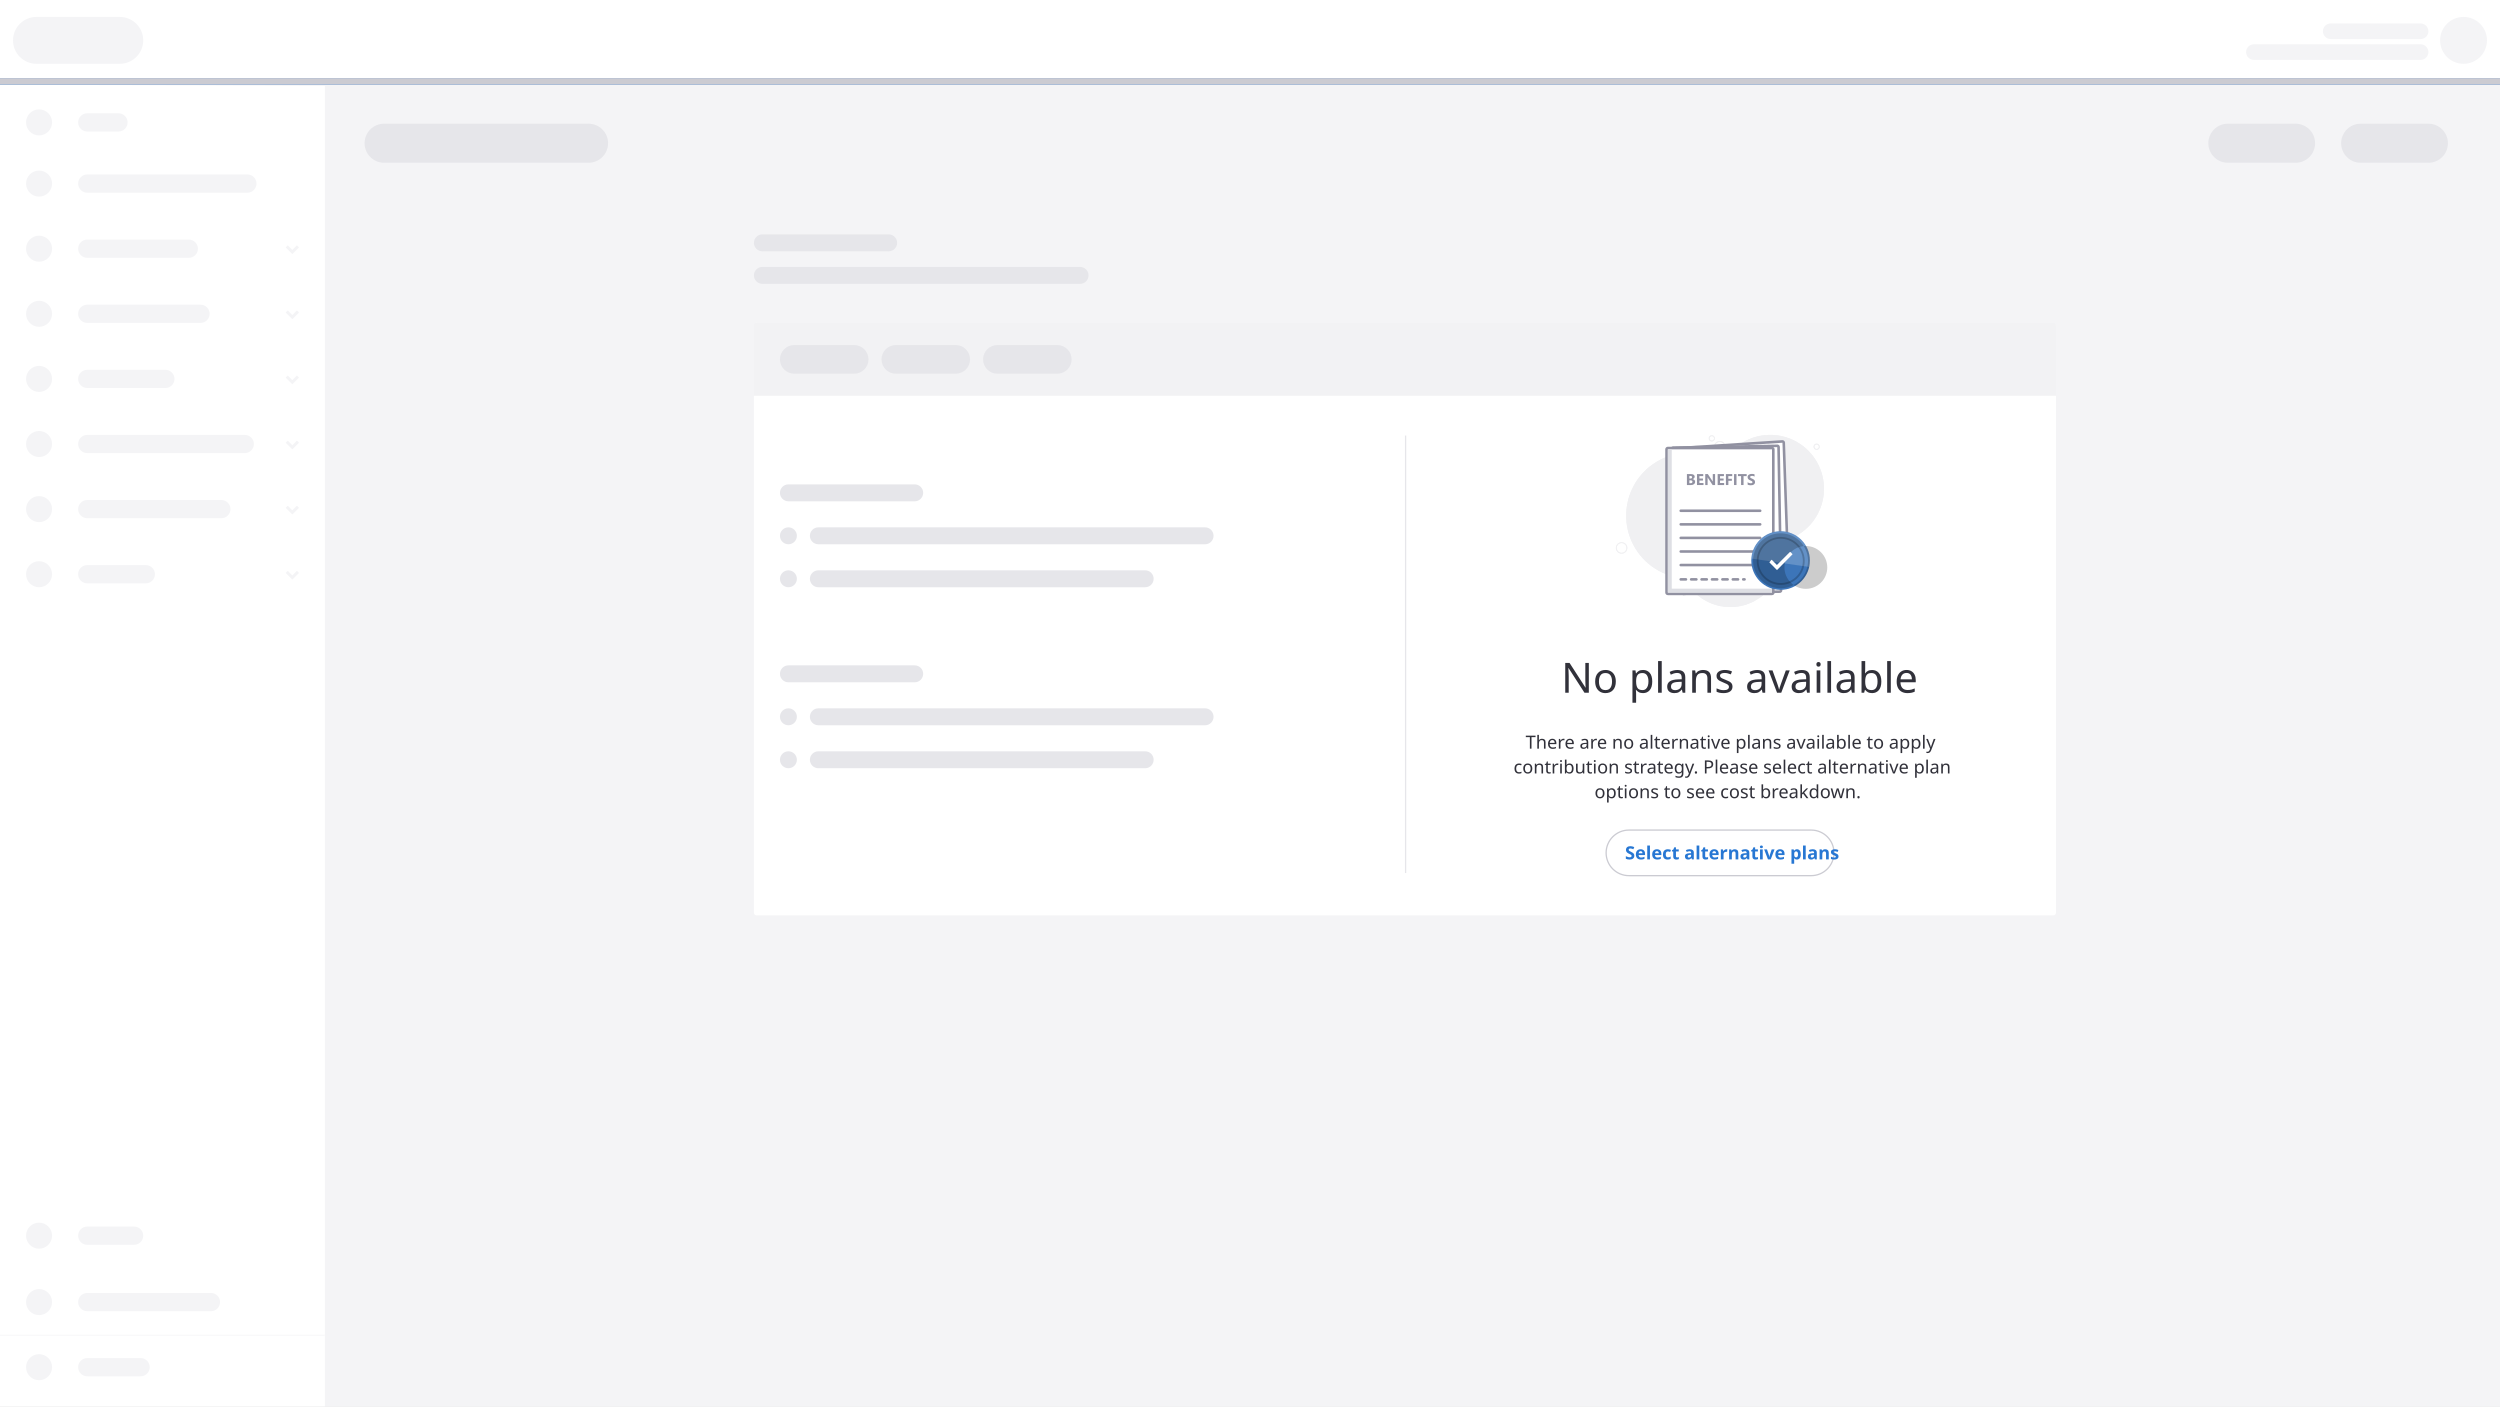
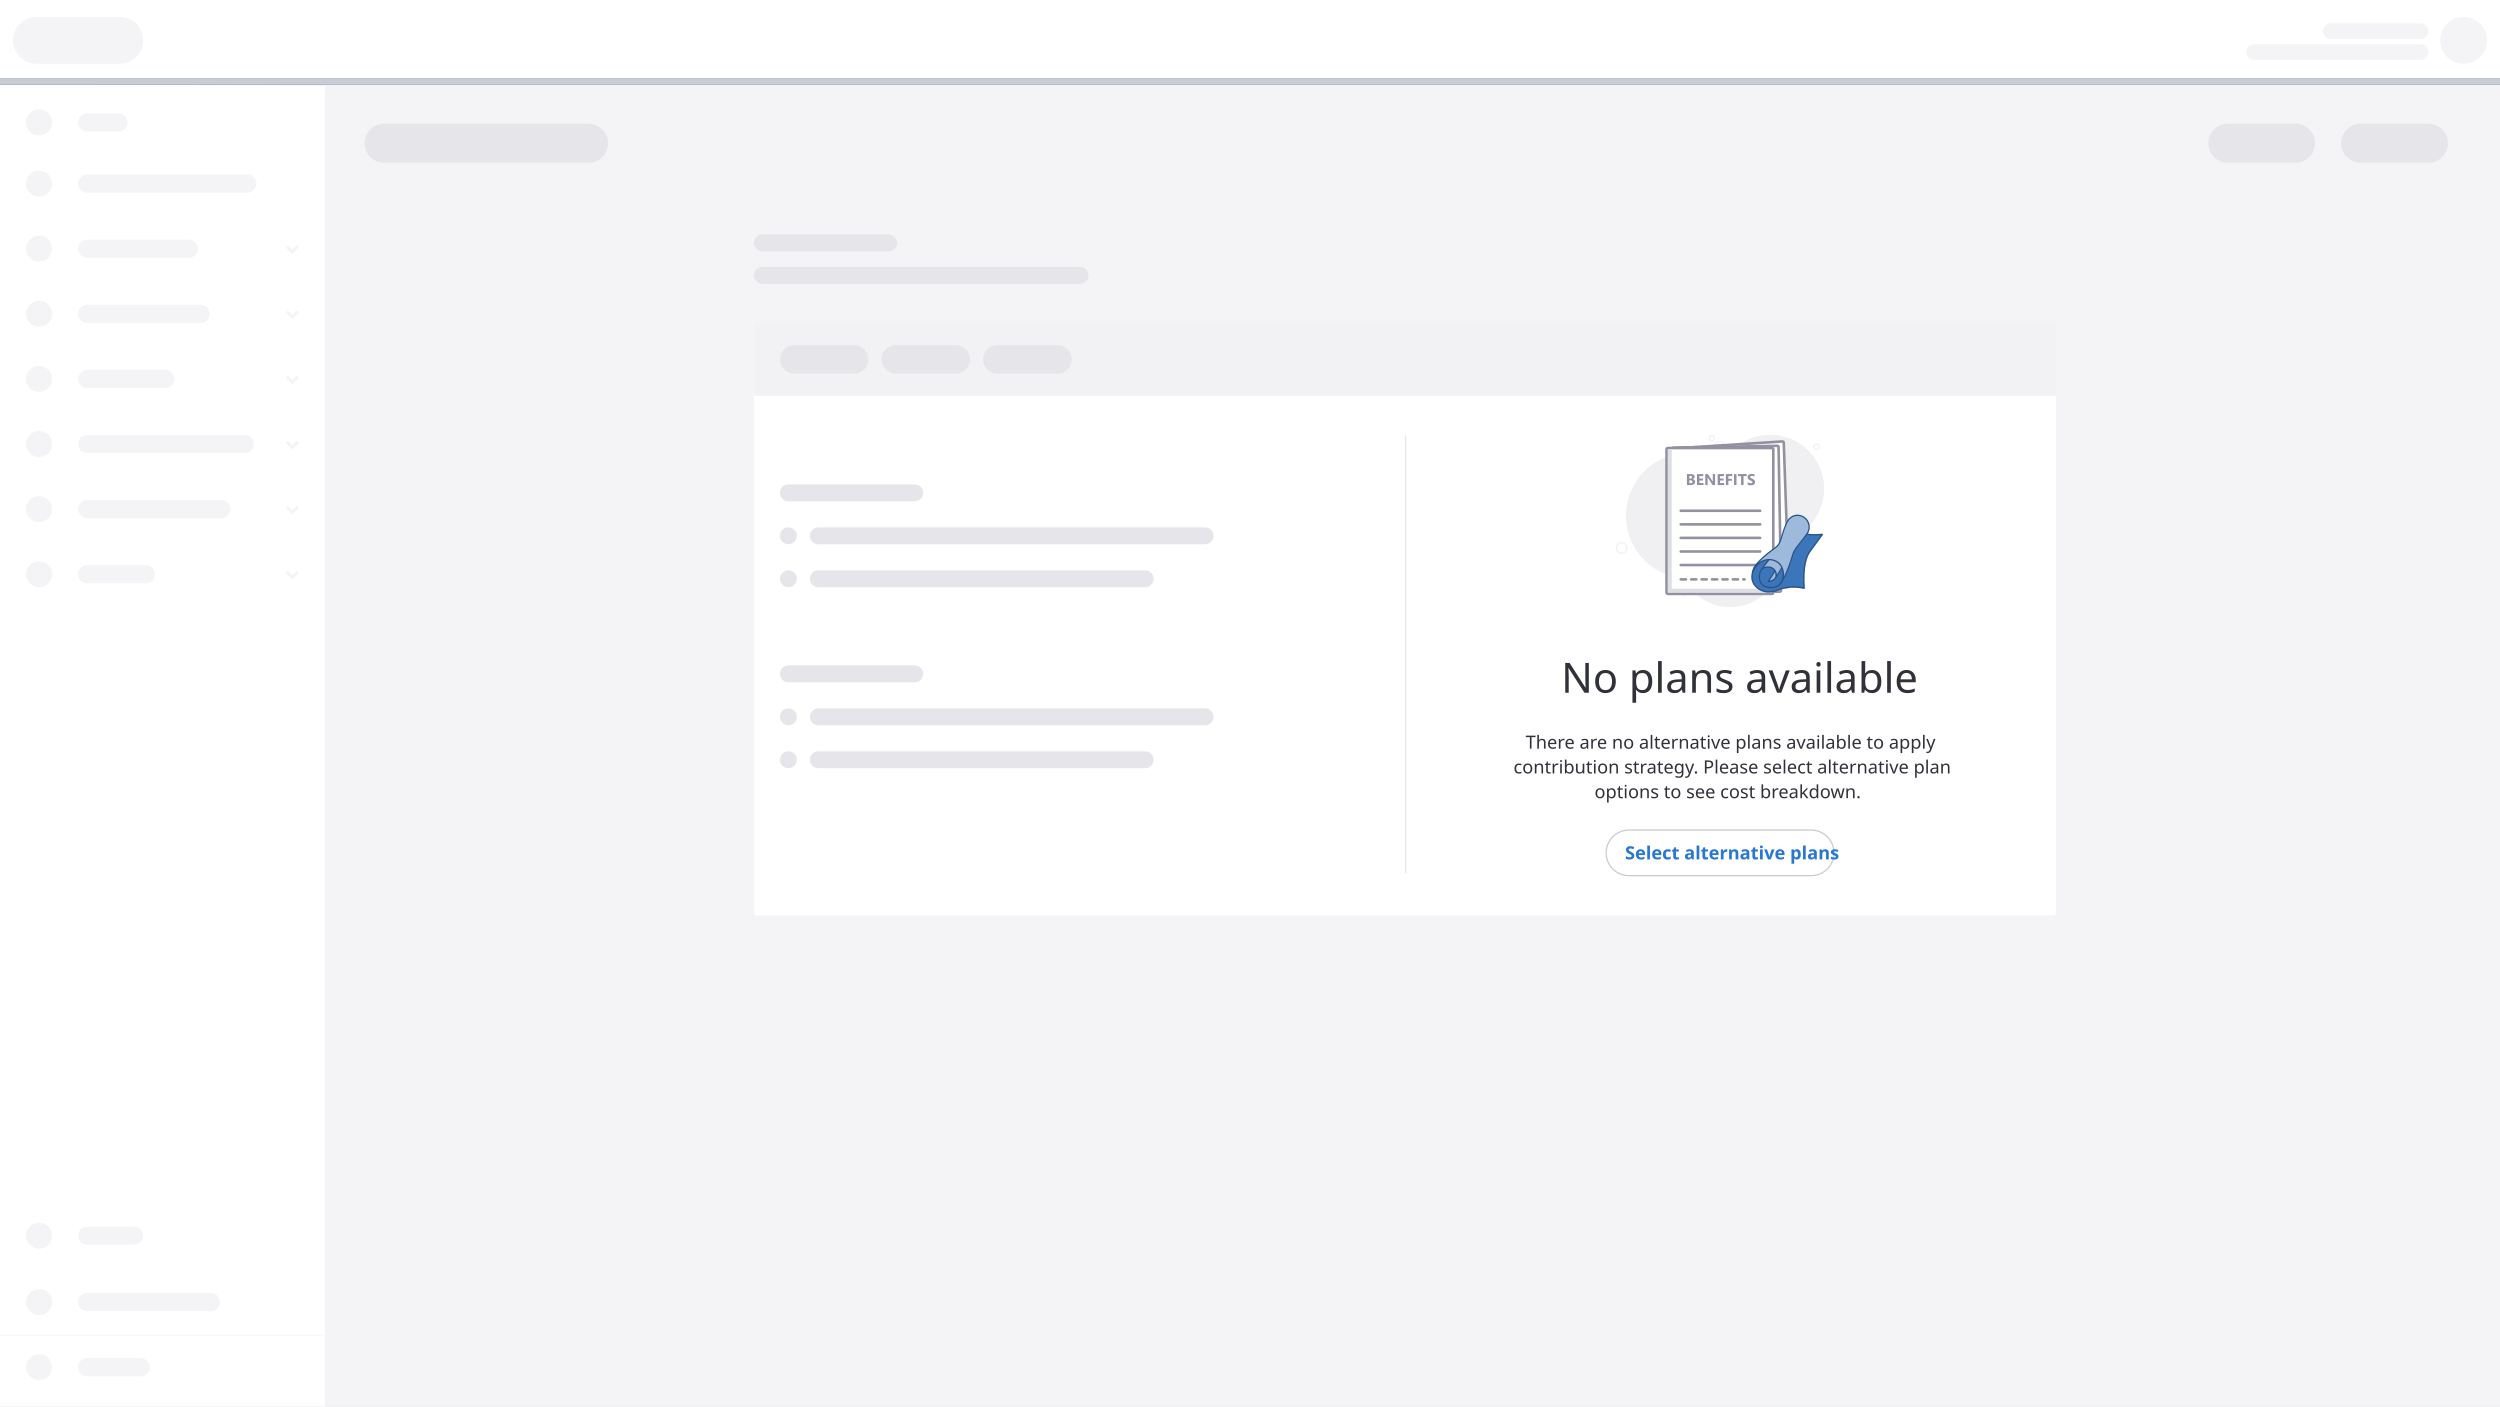
<svg xmlns="http://www.w3.org/2000/svg" width="1920" height="1080" viewBox="0 0 1920 1080">
  <defs>
    <clipPath id="clip-NoResults">
      <rect width="1920" height="1080" />
    </clipPath>
  </defs>
  <g id="NoResults" clip-path="url(#clip-NoResults)">
    <rect width="1920" height="1080" fill="#f4f4f6" />
    <rect id="Rectangle_3801" data-name="Rectangle 3801" width="1000" height="455" rx="2" transform="translate(579 248)" fill="#fff" />
    <path id="Rectangle_3802" data-name="Rectangle 3802" d="M2,0H998a2,2,0,0,1,2,2V56a0,0,0,0,1,0,0H0a0,0,0,0,1,0,0V2A2,2,0,0,1,2,0Z" transform="translate(579 248)" fill="rgba(120,120,140,0.1)" />
    <rect id="Rectangle_9786" data-name="Rectangle 9786" width="68" height="22" rx="11" transform="translate(599 265)" fill="#e6e6ea" />
    <rect id="Rectangle_10701" data-name="Rectangle 10701" width="68" height="22" rx="11" transform="translate(677 265)" fill="#e6e6ea" />
    <rect id="Rectangle_10702" data-name="Rectangle 10702" width="68" height="22" rx="11" transform="translate(755 265)" fill="#e6e6ea" />
    <rect id="Rectangle_9854" data-name="Rectangle 9854" width="187" height="30" rx="15" transform="translate(280 95)" fill="#e6e6ea" />
    <rect id="Rectangle_10698" data-name="Rectangle 10698" width="82" height="30" rx="15" transform="translate(1798 95)" fill="#e6e6ea" />
    <rect id="Rectangle_10699" data-name="Rectangle 10699" width="82" height="30" rx="15" transform="translate(1696 95)" fill="#e6e6ea" />
    <rect id="Rectangle_10632" data-name="Rectangle 10632" width="110" height="13" rx="6.5" transform="translate(579 180)" fill="#e6e6ea" />
    <rect id="Rectangle_10703" data-name="Rectangle 10703" width="110" height="13" rx="6.5" transform="translate(599 372)" fill="#e6e6ea" />
    <rect id="Rectangle_10704" data-name="Rectangle 10704" width="310" height="13" rx="6.5" transform="translate(622 405)" fill="#e6e6ea" />
    <rect id="Rectangle_10706" data-name="Rectangle 10706" width="264" height="13" rx="6.5" transform="translate(622 438)" fill="#e6e6ea" />
    <rect id="Rectangle_10705" data-name="Rectangle 10705" width="13" height="13" rx="6.5" transform="translate(599 405)" fill="#e6e6ea" />
    <rect id="Rectangle_10707" data-name="Rectangle 10707" width="13" height="13" rx="6.5" transform="translate(599 438)" fill="#e6e6ea" />
    <rect id="Rectangle_10700" data-name="Rectangle 10700" width="257" height="13" rx="6.5" transform="translate(579 205)" fill="#e6e6ea" />
    <text id="No_plans_available" data-name="No plans available" transform="translate(1199 532)" fill="#31313a" font-size="32" font-family="SegoeUI-Light, Segoe UI" font-weight="300">
      <tspan x="0" y="0">No plans available</tspan>
    </text>
    <g id="Layer_2" data-name="Layer 2" transform="translate(1240.99 333.969)">
      <g id="Group_13695" data-name="Group 13695">
        <path id="Path_8993" data-name="Path 8993" d="M149.82,14.38a41.31,41.31,0,0,0-64,1.72,7.62,7.62,0,0,1-9.25,2.19A48.283,48.283,0,1,0,36,105.92a45.838,45.838,0,0,0,5.77,2.23,37.72,37.72,0,0,1,16.87,11l.25.28a39.22,39.22,0,0,0,67.84-31.95,6.06,6.06,0,0,1,4.13-6.64,41.38,41.38,0,0,0,19-66.42Z" fill="#f0f0f2" />
        <path id="Path_8994" data-name="Path 8994" d="M79.8,13.52a4.4,4.4,0,1,0-4.39-4.4h0a4.39,4.39,0,0,0,4.39,4.4Zm0-8.13a3.74,3.74,0,1,1-3.73,3.73h0A3.73,3.73,0,0,1,79.8,5.39Z" fill="#f0f0f2" />
        <path id="Path_8995" data-name="Path 8995" d="M73.68,5.06a2.37,2.37,0,1,0-2.37-2.37,2.37,2.37,0,0,0,2.37,2.37Zm0-4.06A1.7,1.7,0,1,1,72,2.69,1.7,1.7,0,0,1,73.68,1Z" fill="#f0f0f2" />
        <path id="Path_8996" data-name="Path 8996" d="M136.36,86.42a4.39,4.39,0,1,0,3.114,1.286A4.4,4.4,0,0,0,136.36,86.42Zm0,8.13a3.74,3.74,0,1,1,3.73-3.74h0a3.74,3.74,0,0,1-3.73,3.74Z" fill="#f0f0f2" />
        <path id="Path_8997" data-name="Path 8997" d="M4.39,82.46A4.39,4.39,0,1,0,7.5,83.742,4.39,4.39,0,0,0,4.39,82.46Zm0,8.12a3.74,3.74,0,1,1,3.74-3.73h0a3.74,3.74,0,0,1-3.74,3.73Z" fill="#f0f0f2" />
        <path id="Path_8998" data-name="Path 8998" d="M140.85,81.53a2.36,2.36,0,1,0,1.679.691,2.37,2.37,0,0,0-1.679-.691Zm0,4.07a1.7,1.7,0,1,1,1.7-1.7h0a1.7,1.7,0,0,1-1.7,1.7Z" fill="#f0f0f2" />
        <path id="Path_8999" data-name="Path 8999" d="M154.18,11.48a2.37,2.37,0,1,0-2.36-2.36,2.37,2.37,0,0,0,2.36,2.36Zm0-4.06a1.7,1.7,0,1,1-1.69,1.7h0a1.7,1.7,0,0,1,1.69-1.7Z" fill="#f0f0f2" />
        <path id="Path_9000" data-name="Path 9000" d="M46.36,111.6a2.385,2.385,0,1,1,0,.03Zm0,4.06a1.7,1.7,0,1,1,1.7-1.7h0A1.71,1.71,0,0,1,46.36,115.66Z" fill="#f0f0f2" />
      </g>
      <g id="Group_13695-2" data-name="Group 13695">
        <path id="Path_8993-2" data-name="Path 8993" d="M149.82,14.38a41.31,41.31,0,0,0-64,1.72,7.62,7.62,0,0,1-9.25,2.19A48.283,48.283,0,1,0,36,105.92a45.838,45.838,0,0,0,5.77,2.23,37.72,37.72,0,0,1,16.87,11l.25.28a39.22,39.22,0,0,0,67.84-31.95,6.06,6.06,0,0,1,4.13-6.64,41.38,41.38,0,0,0,19-66.42Z" fill="#f0f0f2" />
        <path id="Path_8994-2" data-name="Path 8994" d="M79.8,13.52a4.4,4.4,0,1,0-4.39-4.4h0a4.39,4.39,0,0,0,4.39,4.4Zm0-8.13a3.74,3.74,0,1,1-3.73,3.73h0A3.73,3.73,0,0,1,79.8,5.39Z" fill="#f0f0f2" />
        <path id="Path_8995-2" data-name="Path 8995" d="M73.68,5.06a2.37,2.37,0,1,0-2.37-2.37,2.37,2.37,0,0,0,2.37,2.37Zm0-4.06A1.7,1.7,0,1,1,72,2.69,1.7,1.7,0,0,1,73.68,1Z" fill="#f0f0f2" />
        <path id="Path_8996-2" data-name="Path 8996" d="M136.36,86.42a4.39,4.39,0,1,0,3.114,1.286A4.4,4.4,0,0,0,136.36,86.42Zm0,8.13a3.74,3.74,0,1,1,3.73-3.74h0a3.74,3.74,0,0,1-3.73,3.74Z" fill="#f0f0f2" />
        <path id="Path_8997-2" data-name="Path 8997" d="M4.39,82.46A4.39,4.39,0,1,0,7.5,83.742,4.39,4.39,0,0,0,4.39,82.46Zm0,8.12a3.74,3.74,0,1,1,3.74-3.73h0a3.74,3.74,0,0,1-3.74,3.73Z" fill="#f0f0f2" />
        <path id="Path_8998-2" data-name="Path 8998" d="M140.85,81.53a2.36,2.36,0,1,0,1.679.691,2.37,2.37,0,0,0-1.679-.691Zm0,4.07a1.7,1.7,0,1,1,1.7-1.7h0a1.7,1.7,0,0,1-1.7,1.7Z" fill="#f0f0f2" />
        <path id="Path_8999-2" data-name="Path 8999" d="M154.18,11.48a2.37,2.37,0,1,0-2.36-2.36,2.37,2.37,0,0,0,2.36,2.36Zm0-4.06a1.7,1.7,0,1,1-1.69,1.7h0a1.7,1.7,0,0,1,1.69-1.7Z" fill="#f0f0f2" />
        <path id="Path_9000-2" data-name="Path 9000" d="M46.36,111.6a2.385,2.385,0,1,1,0,.03Zm0,4.06a1.7,1.7,0,1,1,1.7-1.7h0A1.71,1.71,0,0,1,46.36,115.66Z" fill="#f0f0f2" />
      </g>
      <path id="Path_101868" data-name="Path 101868" d="M51.84,122.13a1.006,1.006,0,0,1-1-.94L45.09,11.34A1,1,0,0,1,46,10.29l81.91-5.23a.989.989,0,0,1,1,.96L132.77,116a1,1,0,0,1-.93,1Z" fill="#fff" />
      <path id="Path_101869" data-name="Path 101869" d="M127.93,6.06,131.77,116l-79.93,5.14L46.08,11.29l81.85-5.23m0-2h-.12L46,9.29a2,2,0,0,0-1.87,2.1l5.75,109.85a1.993,1.993,0,0,0,2,1.89H52L131.9,118a2,2,0,0,0,1.87-2.07L129.93,6a2,2,0,0,0-2-1.93Z" fill="#9191a1" />
      <path id="Path_101870" data-name="Path 101870" d="M45.87,121.81a1,1,0,0,1-.69-.28,1.05,1.05,0,0,1-.31-.71L43,10.84a1,1,0,0,1,1-1l80-1.39a1,1,0,0,1,1,1l1.92,110a1,1,0,0,1-1,1Z" fill="#fff" />
      <path id="Path_101871" data-name="Path 101871" d="M123.94,9.43l1.92,110-80,1.4L44,10.82l80-1.39m0-2h0L44,8.82a2,2,0,0,0-2,2l1.92,110a2,2,0,0,0,2,2h0l80-1.4a2,2,0,0,0,1.96-2.03l-1.92-110a2,2,0,0,0-2-2Z" fill="#9191a1" />
      <rect id="Rectangle_10696" data-name="Rectangle 10696" width="80" height="110" transform="translate(39.91 11.119)" fill="#fff" />
      <rect id="Rectangle_10697" data-name="Rectangle 10697" width="82" height="112" rx="1" transform="translate(38.91 10.119)" fill="#fff" />
      <path id="Path_101872" data-name="Path 101872" d="M119.91,11.12v110h-80v-110h80m0-2h-80a2,2,0,0,0-2,2v110a2,2,0,0,0,2,2h80a2,2,0,0,0,2-2v-110A2,2,0,0,0,119.91,9.12Z" fill="#9191a1" />
      <path id="Path_101873" data-name="Path 101873" d="M42.91,118.12v-107h-3v110h80v-3Z" fill="#dedfe4" />
      <line id="Line_140" data-name="Line 140" x2="61" transform="translate(49.82 79.15)" fill="none" stroke="#9191a1" stroke-linecap="round" stroke-linejoin="round" stroke-width="2" />
      <line id="Line_141" data-name="Line 141" x2="61" transform="translate(49.82 89.58)" fill="none" stroke="#9191a1" stroke-linecap="round" stroke-linejoin="round" stroke-width="2" />
      <line id="Line_142" data-name="Line 142" x2="61" transform="translate(49.82 100)" fill="none" stroke="#9191a1" stroke-linecap="round" stroke-linejoin="round" stroke-width="2" />
      <line id="Line_143" data-name="Line 143" x2="49" transform="translate(49.82 111)" fill="none" stroke="#9191a1" stroke-linecap="round" stroke-linejoin="round" stroke-width="2" stroke-dasharray="4" />
      <path id="Path_101874" data-name="Path 101874" d="M54.56,38.54V30.13h3.06a3.83,3.83,0,0,1,2.16.52,1.67,1.67,0,0,1,.76,1.45,1.74,1.74,0,0,1-.46,1.19A2.41,2.41,0,0,1,58.9,34h0a2.26,2.26,0,0,1,1.43.66A1.82,1.82,0,0,1,60.87,36,2.24,2.24,0,0,1,60,37.86a3.45,3.45,0,0,1-2.25.68Zm1.89-7v2h.83a1.41,1.41,0,0,0,.93-.28,1,1,0,0,0,.33-.78q0-.93-1.38-.93Zm0,3.4v2.21h1a1.62,1.62,0,0,0,1-.3,1,1,0,0,0,.37-.83.93.93,0,0,0-.37-.79,1.55,1.55,0,0,0-1-.29Z" fill="#9191a1" />
      <path id="Path_101875" data-name="Path 101875" d="M67.29,38.54h-5V30.13H67.1v1.55H64.15v1.87h2.74v1.53H64.15V37h3.14Z" fill="#9191a1" />
      <path id="Path_101876" data-name="Path 101876" d="M76.2,38.54H74.29l-3.46-5.28a6.759,6.759,0,0,1-.43-.7h0c0,.3.05.75.05,1.36v4.62H68.64V30.13h2L74,35.25c.15.23.3.46.42.69h0a9.13,9.13,0,0,1,0-1.16V30.13H76.2Z" fill="#9191a1" />
      <path id="Path_101877" data-name="Path 101877" d="M83.16,38.54h-5V30.13H83v1.55H80v1.87h2.75v1.53H80V37h3.15Z" fill="#9191a1" />
      <path id="Path_101878" data-name="Path 101878" d="M89.36,31.68h-3v2.06h2.72v1.53H86.4v3.27H84.51V30.13h4.85Z" fill="#9191a1" />
      <path id="Path_101879" data-name="Path 101879" d="M92.64,38.54H90.75V30.13h1.89Z" fill="#9191a1" />
      <path id="Path_101880" data-name="Path 101880" d="M100.45,31.68h-2.4v6.86H96.16V31.68H93.77V30.13h6.68Z" fill="#9191a1" />
      <path id="Path_101881" data-name="Path 101881" d="M101.19,38.22V36.34a3.45,3.45,0,0,0,1.11.64,3.64,3.64,0,0,0,1.21.22,2.72,2.72,0,0,0,.62-.07,1.32,1.32,0,0,0,.45-.18.61.61,0,0,0,.26-.27.63.63,0,0,0,.09-.33.68.68,0,0,0-.14-.44,1.47,1.47,0,0,0-.38-.36,3.87,3.87,0,0,0-.58-.32l-.72-.31a3.65,3.65,0,0,1-1.47-1,2.19,2.19,0,0,1-.48-1.43,2.36,2.36,0,0,1,.26-1.13,2.31,2.31,0,0,1,.72-.77,2.93,2.93,0,0,1,1-.45,5.2,5.2,0,0,1,1.27-.15,7.92,7.92,0,0,1,1.16.08,5.16,5.16,0,0,1,.94.25v1.75a3,3,0,0,0-.46-.26,4.561,4.561,0,0,0-.52-.18,3.21,3.21,0,0,0-.52-.11,3,3,0,0,0-.5,0,2.58,2.58,0,0,0-.58.06,1.56,1.56,0,0,0-.45.18.88.88,0,0,0-.28.26.62.62,0,0,0-.1.35.7.7,0,0,0,.11.38,1.38,1.38,0,0,0,.32.32,3.69,3.69,0,0,0,.5.29c.19.1.41.19.66.3a7.569,7.569,0,0,1,.9.44,3.18,3.18,0,0,1,.69.54,2.15,2.15,0,0,1,.44.68,2.5,2.5,0,0,1,.15.9,2.39,2.39,0,0,1-.26,1.18,2.15,2.15,0,0,1-.73.77,2.87,2.87,0,0,1-1.06.42,5.85,5.85,0,0,1-1.28.13,7.8,7.8,0,0,1-1.31-.11,4.36,4.36,0,0,1-1.04-.39Z" fill="#9191a1" />
      <line id="Line_144" data-name="Line 144" x2="61" transform="translate(49.82 58.301)" fill="none" stroke="#9191a1" stroke-linecap="round" stroke-linejoin="round" stroke-width="2" />
      <line id="Line_145" data-name="Line 145" x2="61" transform="translate(49.82 68.73)" fill="none" stroke="#9191a1" stroke-linecap="round" stroke-linejoin="round" stroke-width="2" />
-       <path id="Path_101909" data-name="Path 101909" d="M22.5,0A22.5,22.5,0,1,1,0,22.5,22.5,22.5,0,0,1,22.5,0Z" transform="translate(104.01 74.031)" fill="#3c75b9" />
-       <path id="Path_101882" data-name="Path 101882" d="M148.72,101.52,104.09,95a22.6,22.6,0,1,1,44.63,6.48Z" fill="#fff" opacity="0.2" />
-       <path id="Path_101883" data-name="Path 101883" d="M144.7,86.075A21.1,21.1,0,1,1,115.833,78.5,21.1,21.1,0,0,1,144.7,86.075m1.2-.707a16.446,16.446,0,1,0,.01,0Z" opacity="0.2" />
-       <path id="Path_101884" data-name="Path 101884" d="M141.29,88.23a17,17,0,1,1-10.377-7.889A17,17,0,0,1,141.29,88.23m1.21-.71a18.43,18.43,0,1,0-6.61,25.22A18.43,18.43,0,0,0,142.5,87.52Z" opacity="0.2" />
-       <path id="Path_101637" data-name="Path 101637" d="M123.91,103.69h-.34L118,98.06a.2.2,0,0,1,0-.31h0L119.41,96h.34l3.93,3.94,10-10H134l1.57,1.57a.22.22,0,0,1,0,.32h0Z" fill="#fff" />
+       <g id="Layer_2-2" data-name="Layer 2" transform="translate(103.977 61.287)">
+         <g id="Small">
+           <path id="Path_101910" data-name="Path 101910" d="M23.8,51.8a9.06,9.06,0,0,1-1,1.52C23.13,52.83,23.47,52.33,23.8,51.8Z" />
+           <path id="Path_101911" data-name="Path 101911" d="M55,14.88a.48.48,0,0,0-.48-.24c-.08,0-6.87.79-11.06-.09a9.35,9.35,0,0,0,1.46-5A9.49,9.49,0,0,0,35.47,0c-4.27,0-7.46,3-9,6.76a70.28,70.28,0,0,0-2.93,8.13c-1,3.59-2,7-3.79,8.78a39.719,39.719,0,0,1-4.4,3.49,72.659,72.659,0,0,0-11.16,9.9,14.06,14.06,0,0,0-4,9,10.94,10.94,0,0,0,3.28,9.77,14.29,14.29,0,0,0,10.17,4,18.44,18.44,0,0,0,7.51-1.65C29.69,54.32,40.43,57,40.54,57a.49.49,0,0,0,.45-.11.51.51,0,0,0,.17-.43c0-.2-2-19.48,4.37-28,6.53-8.67,9.43-13,9.46-13a.5.5,0,0,0,.01-.58Z" fill="#3b75ba" />
+           <g id="Group_269953" data-name="Group 269953" opacity="0.3">
+             <path id="Path_101912" data-name="Path 101912" d="M23.8,51.8a9.06,9.06,0,0,1-1,1.52C23.13,52.83,23.47,52.33,23.8,51.8Z" />
+             <path id="Path_101913" data-name="Path 101913" d="M55,14.88a.48.48,0,0,0-.48-.24c-.08,0-6.87.79-11.06-.09a9.35,9.35,0,0,0,1.46-5A9.49,9.49,0,0,0,35.47,0c-4.27,0-7.46,3-9,6.76a70.28,70.28,0,0,0-2.93,8.13c-1,3.59-2,7-3.79,8.78a39.719,39.719,0,0,1-4.4,3.49,72.659,72.659,0,0,0-11.16,9.9,14.06,14.06,0,0,0-4,9,10.94,10.94,0,0,0,3.28,9.77,14.29,14.29,0,0,0,10.17,4,18.44,18.44,0,0,0,7.51-1.65C29.69,54.32,40.43,57,40.54,57a.49.49,0,0,0,.45-.11.51.51,0,0,0,.17-.43c0-.2-2-19.48,4.37-28,6.53-8.67,9.43-13,9.46-13a.5.5,0,0,0,.01-.58ZM15.88,28a38.29,38.29,0,0,0,4.52-3.59c2-2,3-5.47,4-9.21a69.348,69.348,0,0,1,2.9-8C28.94,3.3,32,1,35.47,1a8.51,8.51,0,0,1,7,13.29,7.15,7.15,0,0,1-.53.7.83.83,0,0,0-.08.12h0c-.26.39-2.74,3.74-4.25,5.57v.05c-2.45,3-5,6.05-6,9.12-.23.7-.47,1.47-.73,2.3l-.38,1.24a102.668,102.668,0,0,1-5.32,13.87,14.24,14.24,0,0,0-1-6.63,9.559,9.559,0,0,0-.51-1.07,1.09,1.09,0,0,0-.08-.15h0l-.7-1.1a9.3,9.3,0,0,0-1.09-1.24A11.22,11.22,0,0,0,18,34.81h0a12.33,12.33,0,0,0-6.81-.53,12.61,12.61,0,0,0-5.51,2.61A70.521,70.521,0,0,1,15.88,28Zm2.55,17.11a5,5,0,0,1,0,2.56h0a3.34,3.34,0,0,1-.38.81,2.2,2.2,0,0,1-.17.25,6.19,6.19,0,0,1-3.77,1.92l4.09-6.43a6.68,6.68,0,0,1,.23.86Zm-4.61-5.32a8,8,0,0,0-3.5.27l-.35.11L13.9,35A10.51,10.51,0,0,1,21,37.8a9.36,9.36,0,0,1,2,2.77l-3.34,5.48v-.38a4.58,4.58,0,0,0-.12-.71.36.36,0,0,0,0-.1,6.47,6.47,0,0,0-5.72-5.1Zm-3.45,1.29a7,7,0,0,1,3.31-.3,5.67,5.67,0,0,1,4,2.43l-5,7.81h0a.24.24,0,0,0-.05.14.5.5,0,0,0,0,.12.33.33,0,0,0,.05.21.22.22,0,0,0,0,.08.29.29,0,0,0,.13.14.5.5,0,0,0,.27.08h.12c.63,0,3.8-.32,5.43-2.42l.09-.12a.4.4,0,0,0,.1-.12l4.55-7.39a12.64,12.64,0,0,1,0,8.64,8,8,0,0,1-.39.85h0a8.31,8.31,0,0,1-1.06,1.54,8.49,8.49,0,0,1-6.77,2.71H15.1c-3.57,0-6.05-1.16-7.36-3.42-1.75-3-1-7.17.17-9.15v-.08a4.54,4.54,0,0,1,2.46-1.78ZM44.73,27.86c-6,8-4.95,24.37-4.63,28-2.56-.54-11.66-2.08-19.39,1.38a17.73,17.73,0,0,1-5.3,1.46h0A13.67,13.67,0,0,1,4.14,55.11a10,10,0,0,1-3-8.84h0a11,11,0,0,1,.78-2.64c2-4.54,5.33-7.51,9.46-8.35.4-.08.81-.14,1.21-.18l-5,6.64-.36.47a2.13,2.13,0,0,0-.16.25C5.83,44.65,4.96,49.25,6.9,52.6c1,1.78,3.3,3.9,8.22,3.92h.06a11.78,11.78,0,0,0,3.67-.55,8.55,8.55,0,0,0,4-2.62,13.259,13.259,0,0,0,1-1.52l.26-.42A91.749,91.749,0,0,0,31.35,33.7c.4-1.3.76-2.49,1.1-3.51,1-2.92,3.47-5.94,5.88-8.85,1.54-1.87,4.16-5.39,4.35-5.7l.16-.21c3.38.83,8.49.52,10.72.32C52.4,17.41,49.56,21.44,44.73,27.86Z" fill="#020202" />
+           </g>
+           <path id="Path_101914" data-name="Path 101914" d="M15.88,28a38.29,38.29,0,0,0,4.52-3.59c2-2,3-5.47,4-9.21a69.348,69.348,0,0,1,2.9-8C28.94,3.3,32,1,35.47,1a8.51,8.51,0,0,1,7,13.29,7.15,7.15,0,0,1-.53.7.83.83,0,0,0-.08.12h0c-.26.39-2.74,3.74-4.25,5.57v.05c-2.45,3-5,6.05-6,9.12-.23.7-.47,1.47-.73,2.3l-.38,1.24a102.668,102.668,0,0,1-5.32,13.87c.32-3.78-1-7.88-3.44-10.21a11.77,11.77,0,0,0-10.45-2.8,12.61,12.61,0,0,0-5.51,2.61A70.52,70.52,0,0,1,15.88,28Z" fill="#fff" opacity="0.5" />
+           <path id="Path_101915" data-name="Path 101915" d="M18.43,45.08a5,5,0,0,1,0,2.56h0a3.34,3.34,0,0,1-.38.81,2.2,2.2,0,0,1-.17.25,6.19,6.19,0,0,1-3.77,1.92l4.09-6.43a6.68,6.68,0,0,1,.23.89Z" fill="#fff" opacity="0.5" />
+           <path id="Path_101916" data-name="Path 101916" d="M13.82,39.76a8,8,0,0,0-3.5.27l-.35.11L13.9,35A10.51,10.51,0,0,1,21,37.8a9.36,9.36,0,0,1,2,2.77l-3.34,5.48v-.38a4.58,4.58,0,0,0-.12-.71.36.36,0,0,0,0-.1A6.47,6.47,0,0,0,13.82,39.76Z" fill="#fff" opacity="0.5" />
+         </g>
+       </g>
    </g>
    <g id="Side_nav" data-name="Side nav" transform="translate(0 65)">
      <path id="Path_5700" data-name="Path 5700" d="M0-1,249.5,0V1014H0V-1Z" transform="translate(0 1)" fill="#fff" />
      <rect id="Rectangle_5301" data-name="Rectangle 5301" width="60" height="50" transform="translate(0 1)" fill="none" opacity="0.3" />
      <rect id="Rectangle_4697" data-name="Rectangle 4697" width="249.5" height="50" transform="translate(0.5 1.5)" fill="none" />
      <g id="Group_264154" data-name="Group 264154">
        <circle id="Ellipse_403" data-name="Ellipse 403" cx="10" cy="10" r="10" transform="translate(20 19)" fill="#f4f4f6" />
        <rect id="Rectangle_9760" data-name="Rectangle 9760" width="38" height="14" rx="7" transform="translate(60 22)" fill="#f4f4f6" />
      </g>
      <g id="Group_264153" data-name="Group 264153">
        <circle id="Ellipse_404" data-name="Ellipse 404" cx="10" cy="10" r="10" transform="translate(20 66)" fill="#f4f4f6" />
        <rect id="Rectangle_9761" data-name="Rectangle 9761" width="137" height="14" rx="7" transform="translate(60 69)" fill="#f4f4f6" />
      </g>
      <g id="Group_264155" data-name="Group 264155">
        <circle id="Ellipse_405" data-name="Ellipse 405" cx="10" cy="10" r="10" transform="translate(20 116)" fill="#f4f4f6" />
        <rect id="Rectangle_9762" data-name="Rectangle 9762" width="92" height="14" rx="7" transform="translate(60 119)" fill="#f4f4f6" />
        <g id="Chevron-down" transform="translate(214.5 116)">
          <g id="Group_8144" data-name="Group 8144">
            <rect id="Rectangle_5318" data-name="Rectangle 5318" width="20" height="20" fill="none" />
            <path id="Path_5792" data-name="Path 5792" d="M18.75,15.072l1.2,1.2a.25.25,0,0,1,0,.4l-4.75,4.75a.25.25,0,0,1-.4,0l-4.7-4.75a.25.25,0,0,1,0-.4l1.2-1.2a.25.25,0,0,1,.4,0l3.3,3.35,3.35-3.4a.25.25,0,0,1,.4.05Z" transform="translate(-5 -7.472)" fill="#f4f4f6" />
          </g>
        </g>
      </g>
      <g id="Group_264156" data-name="Group 264156">
        <circle id="Ellipse_406" data-name="Ellipse 406" cx="10" cy="10" r="10" transform="translate(20 166)" fill="#f4f4f6" />
        <rect id="Rectangle_9763" data-name="Rectangle 9763" width="101" height="14" rx="7" transform="translate(60 169)" fill="#f4f4f6" />
        <g id="Chevron-down-2" data-name="Chevron-down" transform="translate(214.5 166)">
          <g id="Group_8144-2" data-name="Group 8144">
            <rect id="Rectangle_5318-2" data-name="Rectangle 5318" width="20" height="20" fill="none" />
            <path id="Path_5792-2" data-name="Path 5792" d="M18.75,15.072l1.2,1.2a.25.25,0,0,1,0,.4l-4.75,4.75a.25.25,0,0,1-.4,0l-4.7-4.75a.25.25,0,0,1,0-.4l1.2-1.2a.25.25,0,0,1,.4,0l3.3,3.35,3.35-3.4a.25.25,0,0,1,.4.05Z" transform="translate(-5 -7.472)" fill="#f4f4f6" />
          </g>
        </g>
      </g>
      <g id="Group_264157" data-name="Group 264157">
        <circle id="Ellipse_407" data-name="Ellipse 407" cx="10" cy="10" r="10" transform="translate(20 216)" fill="#f4f4f6" />
        <rect id="Rectangle_9764" data-name="Rectangle 9764" width="74" height="14" rx="7" transform="translate(60 219)" fill="#f4f4f6" />
        <g id="Chevron-down-3" data-name="Chevron-down" transform="translate(214.5 216)">
          <g id="Group_8144-3" data-name="Group 8144">
            <rect id="Rectangle_5318-3" data-name="Rectangle 5318" width="20" height="20" fill="none" />
            <path id="Path_5792-3" data-name="Path 5792" d="M18.75,15.072l1.2,1.2a.25.25,0,0,1,0,.4l-4.75,4.75a.25.25,0,0,1-.4,0l-4.7-4.75a.25.25,0,0,1,0-.4l1.2-1.2a.25.25,0,0,1,.4,0l3.3,3.35,3.35-3.4a.25.25,0,0,1,.4.05Z" transform="translate(-5 -7.472)" fill="#f4f4f6" />
          </g>
        </g>
      </g>
      <g id="Group_264158" data-name="Group 264158">
        <circle id="Ellipse_408" data-name="Ellipse 408" cx="10" cy="10" r="10" transform="translate(20 266)" fill="#f4f4f6" />
        <rect id="Rectangle_9765" data-name="Rectangle 9765" width="135" height="14" rx="7" transform="translate(60 269)" fill="#f4f4f6" />
        <g id="Chevron-down-4" data-name="Chevron-down" transform="translate(214.5 266)">
          <g id="Group_8144-4" data-name="Group 8144">
            <rect id="Rectangle_5318-4" data-name="Rectangle 5318" width="20" height="20" fill="none" />
            <path id="Path_5792-4" data-name="Path 5792" d="M18.75,15.072l1.2,1.2a.25.25,0,0,1,0,.4l-4.75,4.75a.25.25,0,0,1-.4,0l-4.7-4.75a.25.25,0,0,1,0-.4l1.2-1.2a.25.25,0,0,1,.4,0l3.3,3.35,3.35-3.4a.25.25,0,0,1,.4.05Z" transform="translate(-5 -7.472)" fill="#f4f4f6" />
          </g>
        </g>
      </g>
      <g id="Group_264159" data-name="Group 264159">
        <circle id="Ellipse_409" data-name="Ellipse 409" cx="10" cy="10" r="10" transform="translate(20 316)" fill="#f4f4f6" />
        <rect id="Rectangle_9766" data-name="Rectangle 9766" width="117" height="14" rx="7" transform="translate(60 319)" fill="#f4f4f6" />
        <g id="Chevron-down-5" data-name="Chevron-down" transform="translate(214.5 316)">
          <g id="Group_8144-5" data-name="Group 8144">
            <rect id="Rectangle_5318-5" data-name="Rectangle 5318" width="20" height="20" fill="none" />
            <path id="Path_5792-5" data-name="Path 5792" d="M18.75,15.072l1.2,1.2a.25.25,0,0,1,0,.4l-4.75,4.75a.25.25,0,0,1-.4,0l-4.7-4.75a.25.25,0,0,1,0-.4l1.2-1.2a.25.25,0,0,1,.4,0l3.3,3.35,3.35-3.4a.25.25,0,0,1,.4.05Z" transform="translate(-5 -7.472)" fill="#f4f4f6" />
          </g>
        </g>
      </g>
      <g id="Group_264160" data-name="Group 264160">
        <circle id="Ellipse_410" data-name="Ellipse 410" cx="10" cy="10" r="10" transform="translate(20 366)" fill="#f4f4f6" />
        <rect id="Rectangle_9767" data-name="Rectangle 9767" width="59" height="14" rx="7" transform="translate(60 369)" fill="#f4f4f6" />
        <g id="Chevron-down-6" data-name="Chevron-down" transform="translate(214.5 366)">
          <g id="Group_8144-6" data-name="Group 8144">
            <rect id="Rectangle_5318-6" data-name="Rectangle 5318" width="20" height="20" fill="none" />
            <path id="Path_5792-6" data-name="Path 5792" d="M18.75,15.072l1.2,1.2a.25.25,0,0,1,0,.4l-4.75,4.75a.25.25,0,0,1-.4,0l-4.7-4.75a.25.25,0,0,1,0-.4l1.2-1.2a.25.25,0,0,1,.4,0l3.3,3.35,3.35-3.4a.25.25,0,0,1,.4.05Z" transform="translate(-5 -7.472)" fill="#f4f4f6" />
          </g>
        </g>
      </g>
      <g id="Group_264137" data-name="Group 264137" transform="translate(0 43)">
        <g id="Group_264161" data-name="Group 264161">
          <circle id="Ellipse_411" data-name="Ellipse 411" cx="10" cy="10" r="10" transform="translate(20 831)" fill="#f4f4f6" />
          <rect id="Rectangle_9768" data-name="Rectangle 9768" width="50" height="14" rx="7" transform="translate(60 834)" fill="#f4f4f6" />
        </g>
        <g id="Group_264163" data-name="Group 264163">
          <circle id="Ellipse_412" data-name="Ellipse 412" cx="10" cy="10" r="10" transform="translate(20 882)" fill="#f4f4f6" />
          <rect id="Rectangle_9769" data-name="Rectangle 9769" width="109" height="14" rx="7" transform="translate(60 885)" fill="#f4f4f6" />
        </g>
        <g id="Group_264162" data-name="Group 264162">
          <circle id="Ellipse_413" data-name="Ellipse 413" cx="10" cy="10" r="10" transform="translate(20 932)" fill="#f4f4f6" />
          <rect id="Rectangle_9770" data-name="Rectangle 9770" width="55" height="14" rx="7" transform="translate(60 935)" fill="#f4f4f6" />
        </g>
        <rect id="Rectangle_9771" data-name="Rectangle 9771" width="249.5" height="1" transform="translate(0 917)" fill="#f9f9fa" />
      </g>
    </g>
    <g id="Top_Bar" data-name="Top Bar">
      <rect id="Rectangle_1" data-name="Rectangle 1" width="1920" height="60" fill="#fff" />
      <path id="Path_5690" data-name="Path 5690" d="M0,0H1920V5H0Z" transform="translate(0 60)" fill="#2777d3" />
      <g id="Group_12278" data-name="Group 12278" transform="translate(1712)">
        <rect id="Rectangle_5392" data-name="Rectangle 5392" width="208" height="60" fill="none" />
        <g id="Group_8927" data-name="Group 8927" transform="translate(72 14)">
          <text id="Adam_Gilson" data-name="Adam Gilson" transform="translate(81 15)" fill="#494955" font-size="14" font-family="SegoeUI-Semibold, Segoe UI" font-weight="600">
            <tspan x="-81.033" y="0">Adam Gilson</tspan>
          </text>
        </g>
        <circle id="Ellipse_402" data-name="Ellipse 402" cx="18" cy="18" r="18" transform="translate(162 13)" fill="#78788c" />
        <text id="Willis_Insurance_-_Nashville" data-name="Willis Insurance - Nashville" transform="translate(153 45)" fill="#494955" font-size="12" font-family="SegoeUI, Segoe UI">
          <tspan x="-141.047" y="0">Willis Insurance - Nashville</tspan>
        </text>
        <text id="AG" transform="translate(171 36)" fill="#fff" font-size="14" font-family="SegoeUI-Semibold, Segoe UI" font-weight="600">
          <tspan x="0" y="0">AG</tspan>
        </text>
      </g>
      <g id="Group_70" data-name="Group 70" transform="translate(-3.8)">
        <g id="Rectangle_2" data-name="Rectangle 2" transform="translate(254.8 9)" fill="#fff" stroke="#dbdbdb" stroke-width="1">
          <rect width="390" height="42" rx="2" stroke="none" />
          <rect x="0.5" y="0.5" width="389" height="41" rx="1.5" fill="none" />
        </g>
        <text id="Search" transform="translate(268.8 36)" fill="#c6c6c6" font-size="14" font-family="OpenSans-Regular, Open Sans">
          <tspan x="0" y="0">Search</tspan>
        </text>
        <path id="Rectangle_3" data-name="Rectangle 3" d="M0,0H47a1,1,0,0,1,1,1V39a1,1,0,0,1-1,1H0a0,0,0,0,1,0,0V0A0,0,0,0,1,0,0Z" transform="translate(595.8 10)" fill="#fafafa" />
        <rect id="Rectangle_4" data-name="Rectangle 4" width="1" height="40" transform="translate(595.8 10)" fill="#ebebeb" />
        <path id="Path_3" data-name="Path 3" d="M303.8,258.3l-5-5a6.354,6.354,0,0,0,1.1-4.9,6.471,6.471,0,0,0-5.6-5.3,6.53,6.53,0,0,0-2,12.9,6.914,6.914,0,0,0,4.9-1.1l5,5a1.088,1.088,0,0,0,1.5,0A1.222,1.222,0,0,0,303.8,258.3Zm-14.7-9.5a4.458,4.458,0,0,1,3.7-3.7,4.57,4.57,0,0,1,5.2,5.2,4.458,4.458,0,0,1-3.7,3.7A4.609,4.609,0,0,1,289.1,248.8Z" transform="translate(324.8 -222.052)" fill="#5786bd" />
        <path id="Path_4" data-name="Path 4" d="M284.1,240h24v24h-24Z" transform="translate(327.8 -222)" fill="none" />
        <rect id="Rectangle_6" data-name="Rectangle 6" width="24" height="24" transform="translate(611.8 18)" fill="none" />
        <rect id="Rectangle_7" data-name="Rectangle 7" width="24" height="24" transform="translate(571.8 18)" fill="none" />
      </g>
      <g id="Group_264060" data-name="Group 264060" transform="translate(-1 -4)">
        <rect id="Rectangle_6838" data-name="Rectangle 6838" width="5" height="5" rx="1" transform="translate(20 26)" fill="#8b8d8e" />
        <rect id="Rectangle_6838-2" data-name="Rectangle 6838" width="5" height="5" rx="1" transform="translate(27 26)" fill="#8b8d8e" />
        <rect id="Rectangle_6838-3" data-name="Rectangle 6838" width="5" height="5" rx="1" transform="translate(34 26)" fill="#8b8d8e" />
        <rect id="Rectangle_6838-4" data-name="Rectangle 6838" width="5" height="5" rx="1" transform="translate(20 33)" fill="#8b8d8e" />
        <rect id="Rectangle_6838-5" data-name="Rectangle 6838" width="5" height="5" rx="1" transform="translate(27 33)" fill="#8b8d8e" />
        <rect id="Rectangle_6838-6" data-name="Rectangle 6838" width="5" height="5" rx="1" transform="translate(34 33)" fill="#8b8d8e" />
        <rect id="Rectangle_6838-7" data-name="Rectangle 6838" width="5" height="5" rx="1" transform="translate(20 40)" fill="#8b8d8e" />
        <rect id="Rectangle_6838-8" data-name="Rectangle 6838" width="5" height="5" rx="1" transform="translate(27 40)" fill="#8b8d8e" />
        <rect id="Rectangle_6838-9" data-name="Rectangle 6838" width="5" height="5" rx="1" transform="translate(34 40)" fill="#8b8d8e" />
        <g id="Group_8109" data-name="Group 8109" transform="translate(-179.611 -26.669)">
          <g id="Group_8108" data-name="Group 8108" transform="translate(240.611 52.669)">
            <path id="Path_5691" data-name="Path 5691" d="M338.172,52.669l-5.535,12.224L327.1,52.669h-2.214l7.75,17.142,7.756-17.142Z" transform="translate(-253.576 -52.669)" fill="#8b8d8e" />
            <path id="Path_5692" data-name="Path 5692" d="M319.588,69.811h2.219l-7.739-17.142h-.847l-7.739,17.142h2.225l1.7-3.794h8.485ZM310.31,64l3.332-7.348L316.975,64Z" transform="translate(-250.591 -52.669)" fill="#8b8d8e" />
            <path id="Path_5693" data-name="Path 5693" d="M349.812,61.923h6.161V59.9h-6.161V54.682h6.7l1.075-2.013h-9.8V69.811h8.739l1.075-2.063h-7.792Z" transform="translate(-257.1 -52.669)" fill="#8b8d8e" />
            <path id="Path_5694" data-name="Path 5694" d="M298.3,52.669,292.8,64.892,287.9,54.155l-4.864,10.737-5.318-12.223h-3.3l-2.965,6.545,1.111,2.457,3.4-7.509,7.068,15.648L287.9,59.054,292.8,69.811l7.706-17.142Z" transform="translate(-245.356 -52.669)" fill="#8b8d8e" />
            <path id="Path_5695" data-name="Path 5695" d="M244.327,67.767l9.815-15.09h-11.9l-.918,2.008h9.1l-9.814,15.09h13.52l.908-2.008Z" transform="translate(-240.611 -52.67)" fill="#8b8d8e" />
          </g>
          <path id="Path_5696" data-name="Path 5696" d="M264.519,52.669h-4.4l4.955,11-4.955,11h4.4l4.987-11Z" transform="translate(-3.001)" fill="#5fb53b" />
        </g>
      </g>
    </g>
    <g id="Top_Bar-2" data-name="Top Bar">
      <rect id="Rectangle_1-2" data-name="Rectangle 1" width="1920" height="60" fill="#fff" />
      <rect id="Rectangle_10685" data-name="Rectangle 10685" width="100" height="36" rx="18" transform="translate(10 13)" fill="#f4f4f6" />
      <path id="Path_5690-2" data-name="Path 5690" d="M0,0H1920V5H0Z" transform="translate(0 60)" fill="#cbcbd2" />
      <g id="Group_12278-2" data-name="Group 12278" transform="translate(1712)">
        <rect id="Rectangle_5392-2" data-name="Rectangle 5392" width="208" height="60" fill="none" />
        <circle id="Ellipse_402-2" data-name="Ellipse 402" cx="18" cy="18" r="18" transform="translate(162 13)" fill="#f4f4f6" />
        <rect id="Rectangle_9756" data-name="Rectangle 9756" width="81" height="12" rx="6" transform="translate(72 18)" fill="#f4f4f6" />
        <rect id="Rectangle_9757" data-name="Rectangle 9757" width="140" height="12" rx="6" transform="translate(13 34)" fill="#f4f4f6" />
      </g>
    </g>
    <line id="Line_146" data-name="Line 146" y2="336" transform="translate(1079.5 334.5)" fill="none" stroke="#e6e6ea" stroke-width="1" />
    <rect id="Rectangle_10708" data-name="Rectangle 10708" width="110" height="13" rx="6.5" transform="translate(599 511)" fill="#e6e6ea" />
    <rect id="Rectangle_10709" data-name="Rectangle 10709" width="310" height="13" rx="6.5" transform="translate(622 544)" fill="#e6e6ea" />
    <rect id="Rectangle_10710" data-name="Rectangle 10710" width="264" height="13" rx="6.5" transform="translate(622 577)" fill="#e6e6ea" />
    <rect id="Rectangle_10711" data-name="Rectangle 10711" width="13" height="13" rx="6.5" transform="translate(599 544)" fill="#e6e6ea" />
    <rect id="Rectangle_10712" data-name="Rectangle 10712" width="13" height="13" rx="6.5" transform="translate(599 577)" fill="#e6e6ea" />
    <text id="There_are_no_alternative_plans_available_to_apply_contribution_strategy._Please_select_alternative_plan_options_to_see_cost_breakdown." data-name="There are no alternative plans available to apply  contribution strategy. Please select alternative plan  options to see cost breakdown." transform="translate(1321 575)" fill="#31313a" font-size="14" font-family="SegoeUI, Segoe UI">
      <tspan x="-149.321" y="0">There are no alternative plans available to apply </tspan>
      <tspan x="-158.628" y="19">contribution strategy. Please select alternative plan </tspan>
      <tspan x="-96.441" y="38">options to see cost breakdown.</tspan>
    </text>
    <g id="Secondary_Button" data-name="Secondary Button" transform="translate(1233 637)">
      <g id="Rectangle_3991" data-name="Rectangle 3991" fill="none" stroke="#cbcbd2" stroke-width="1">
        <rect width="176" height="36" rx="18" stroke="none" />
        <rect x="0.5" y="0.5" width="175" height="35" rx="17.5" fill="none" />
      </g>
      <text id="Select_alternative_plans" data-name="Select alternative plans" transform="translate(15 23)" fill="#2777d3" font-size="14" font-family="SegoeUI-Semibold, Segoe UI" font-weight="600">
        <tspan x="0" y="0">Select alternative plans</tspan>
      </text>
    </g>
  </g>
</svg>
